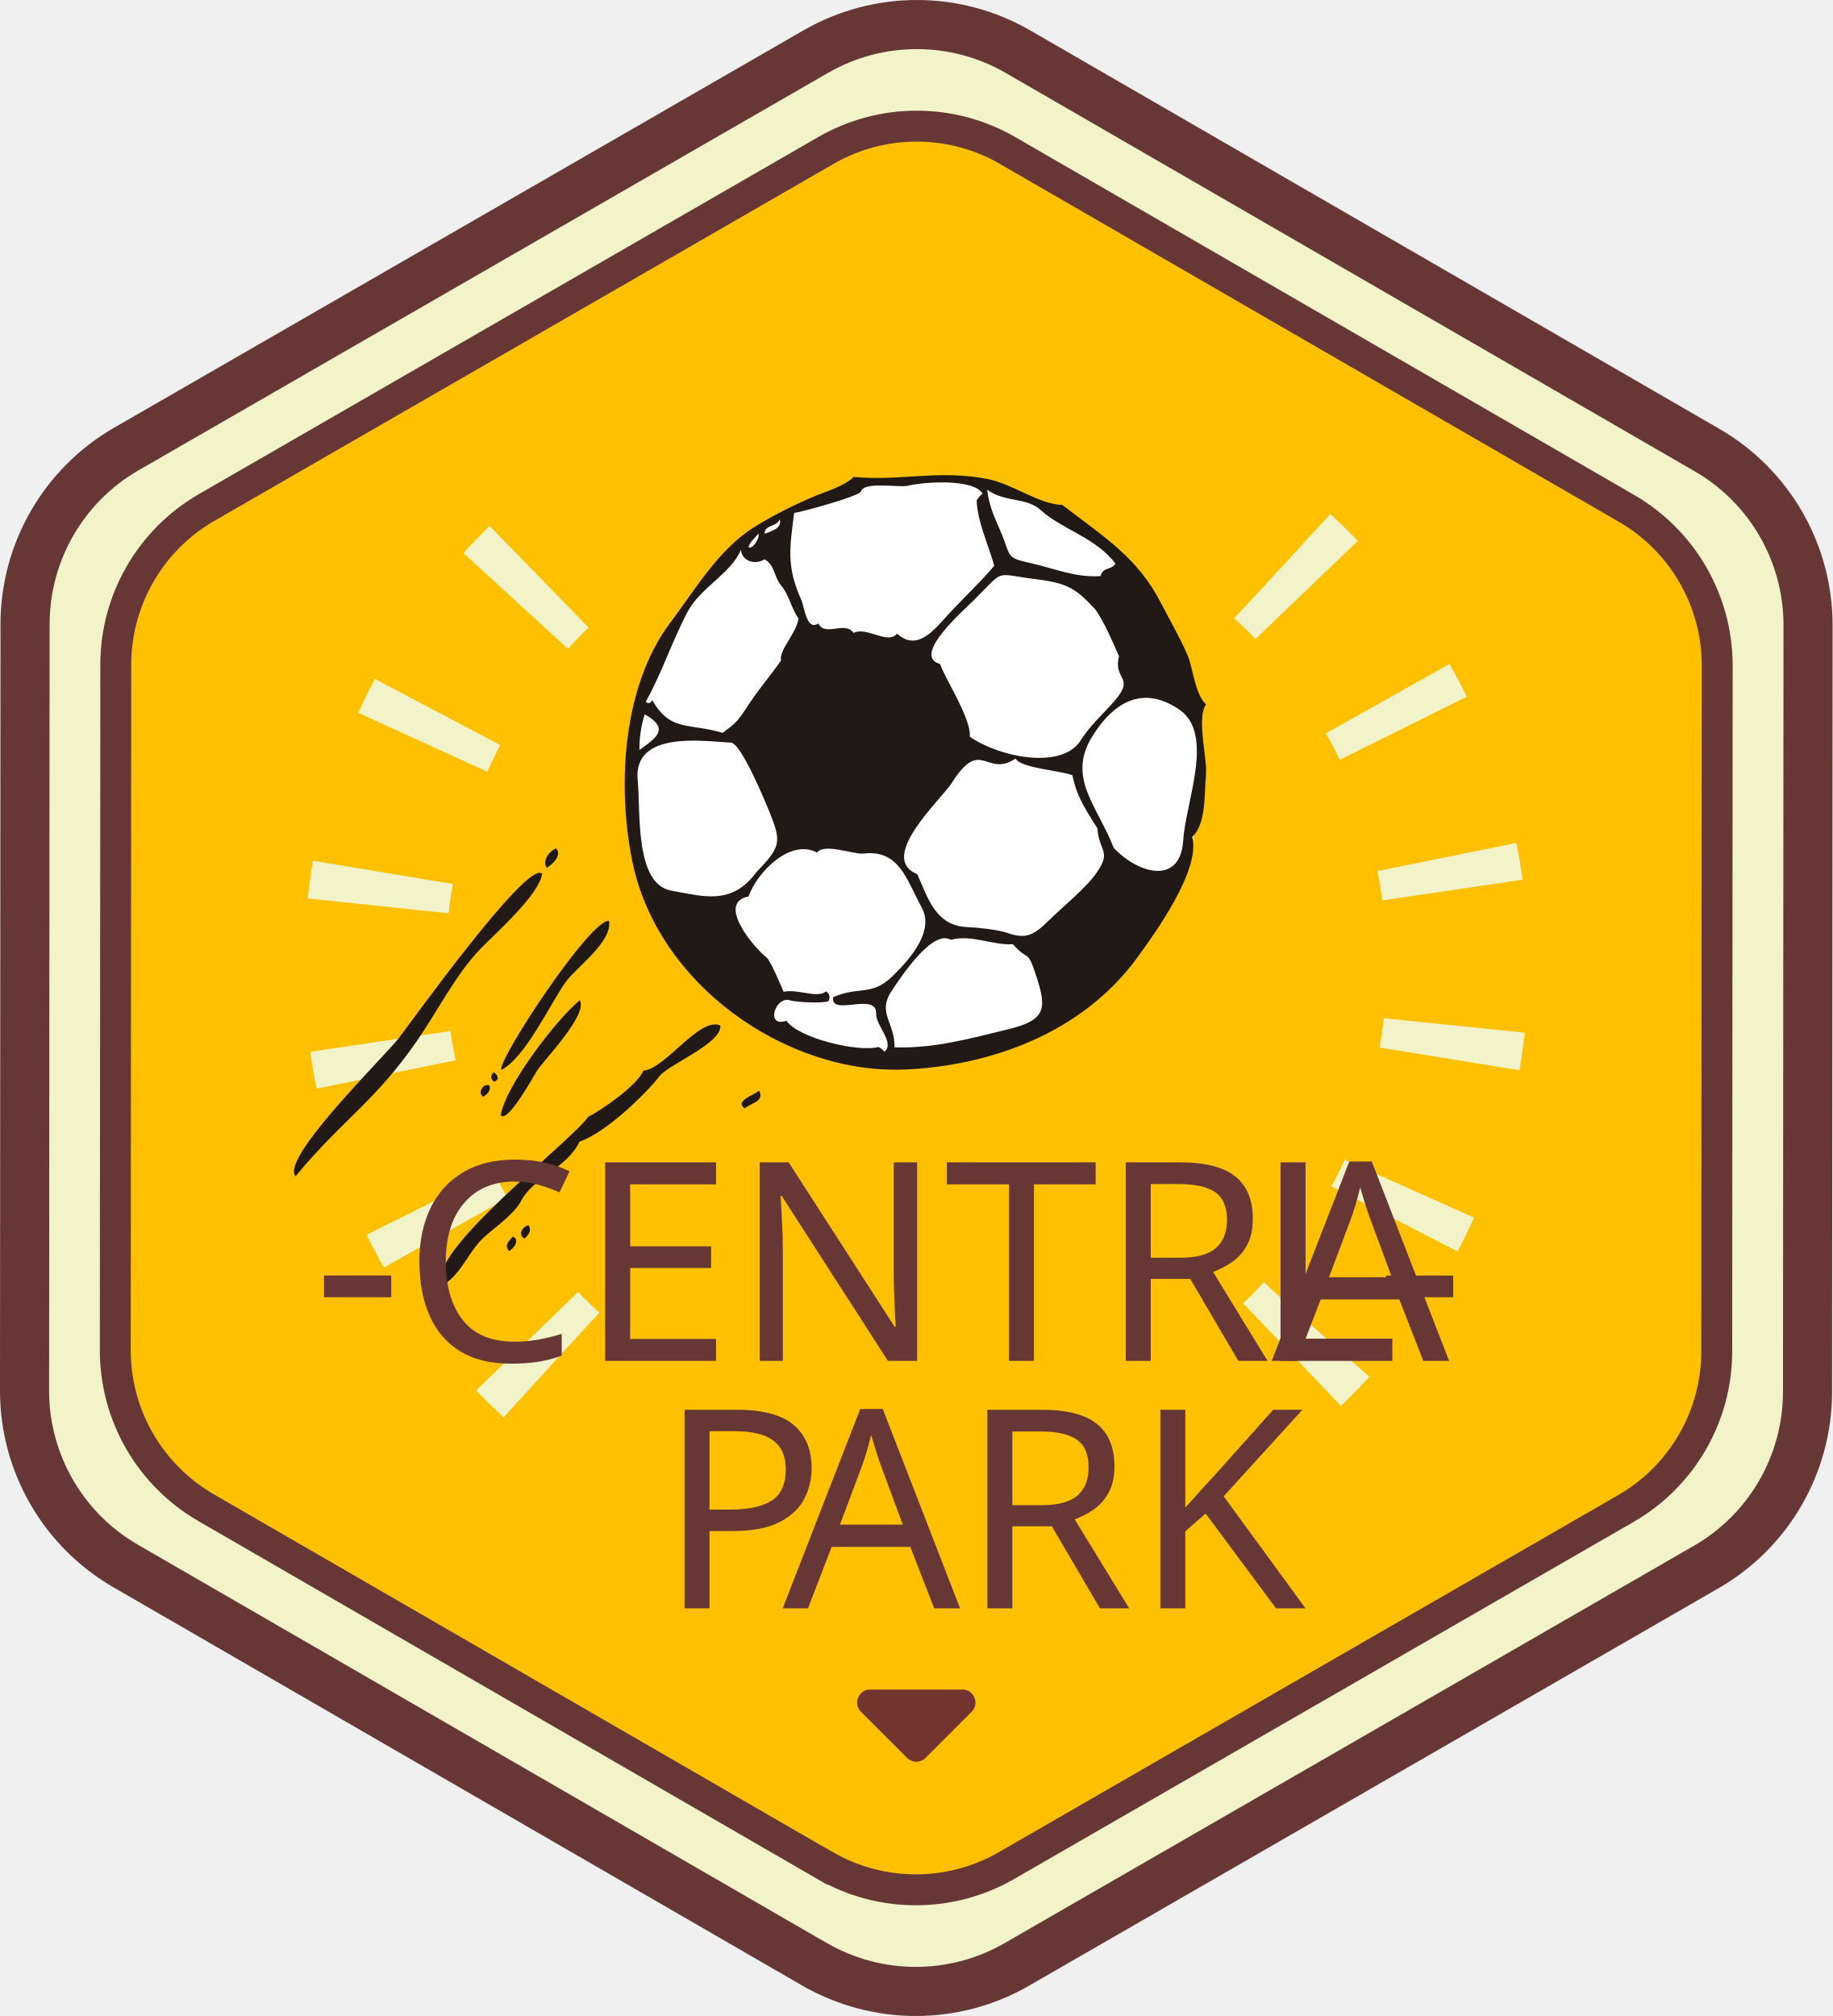
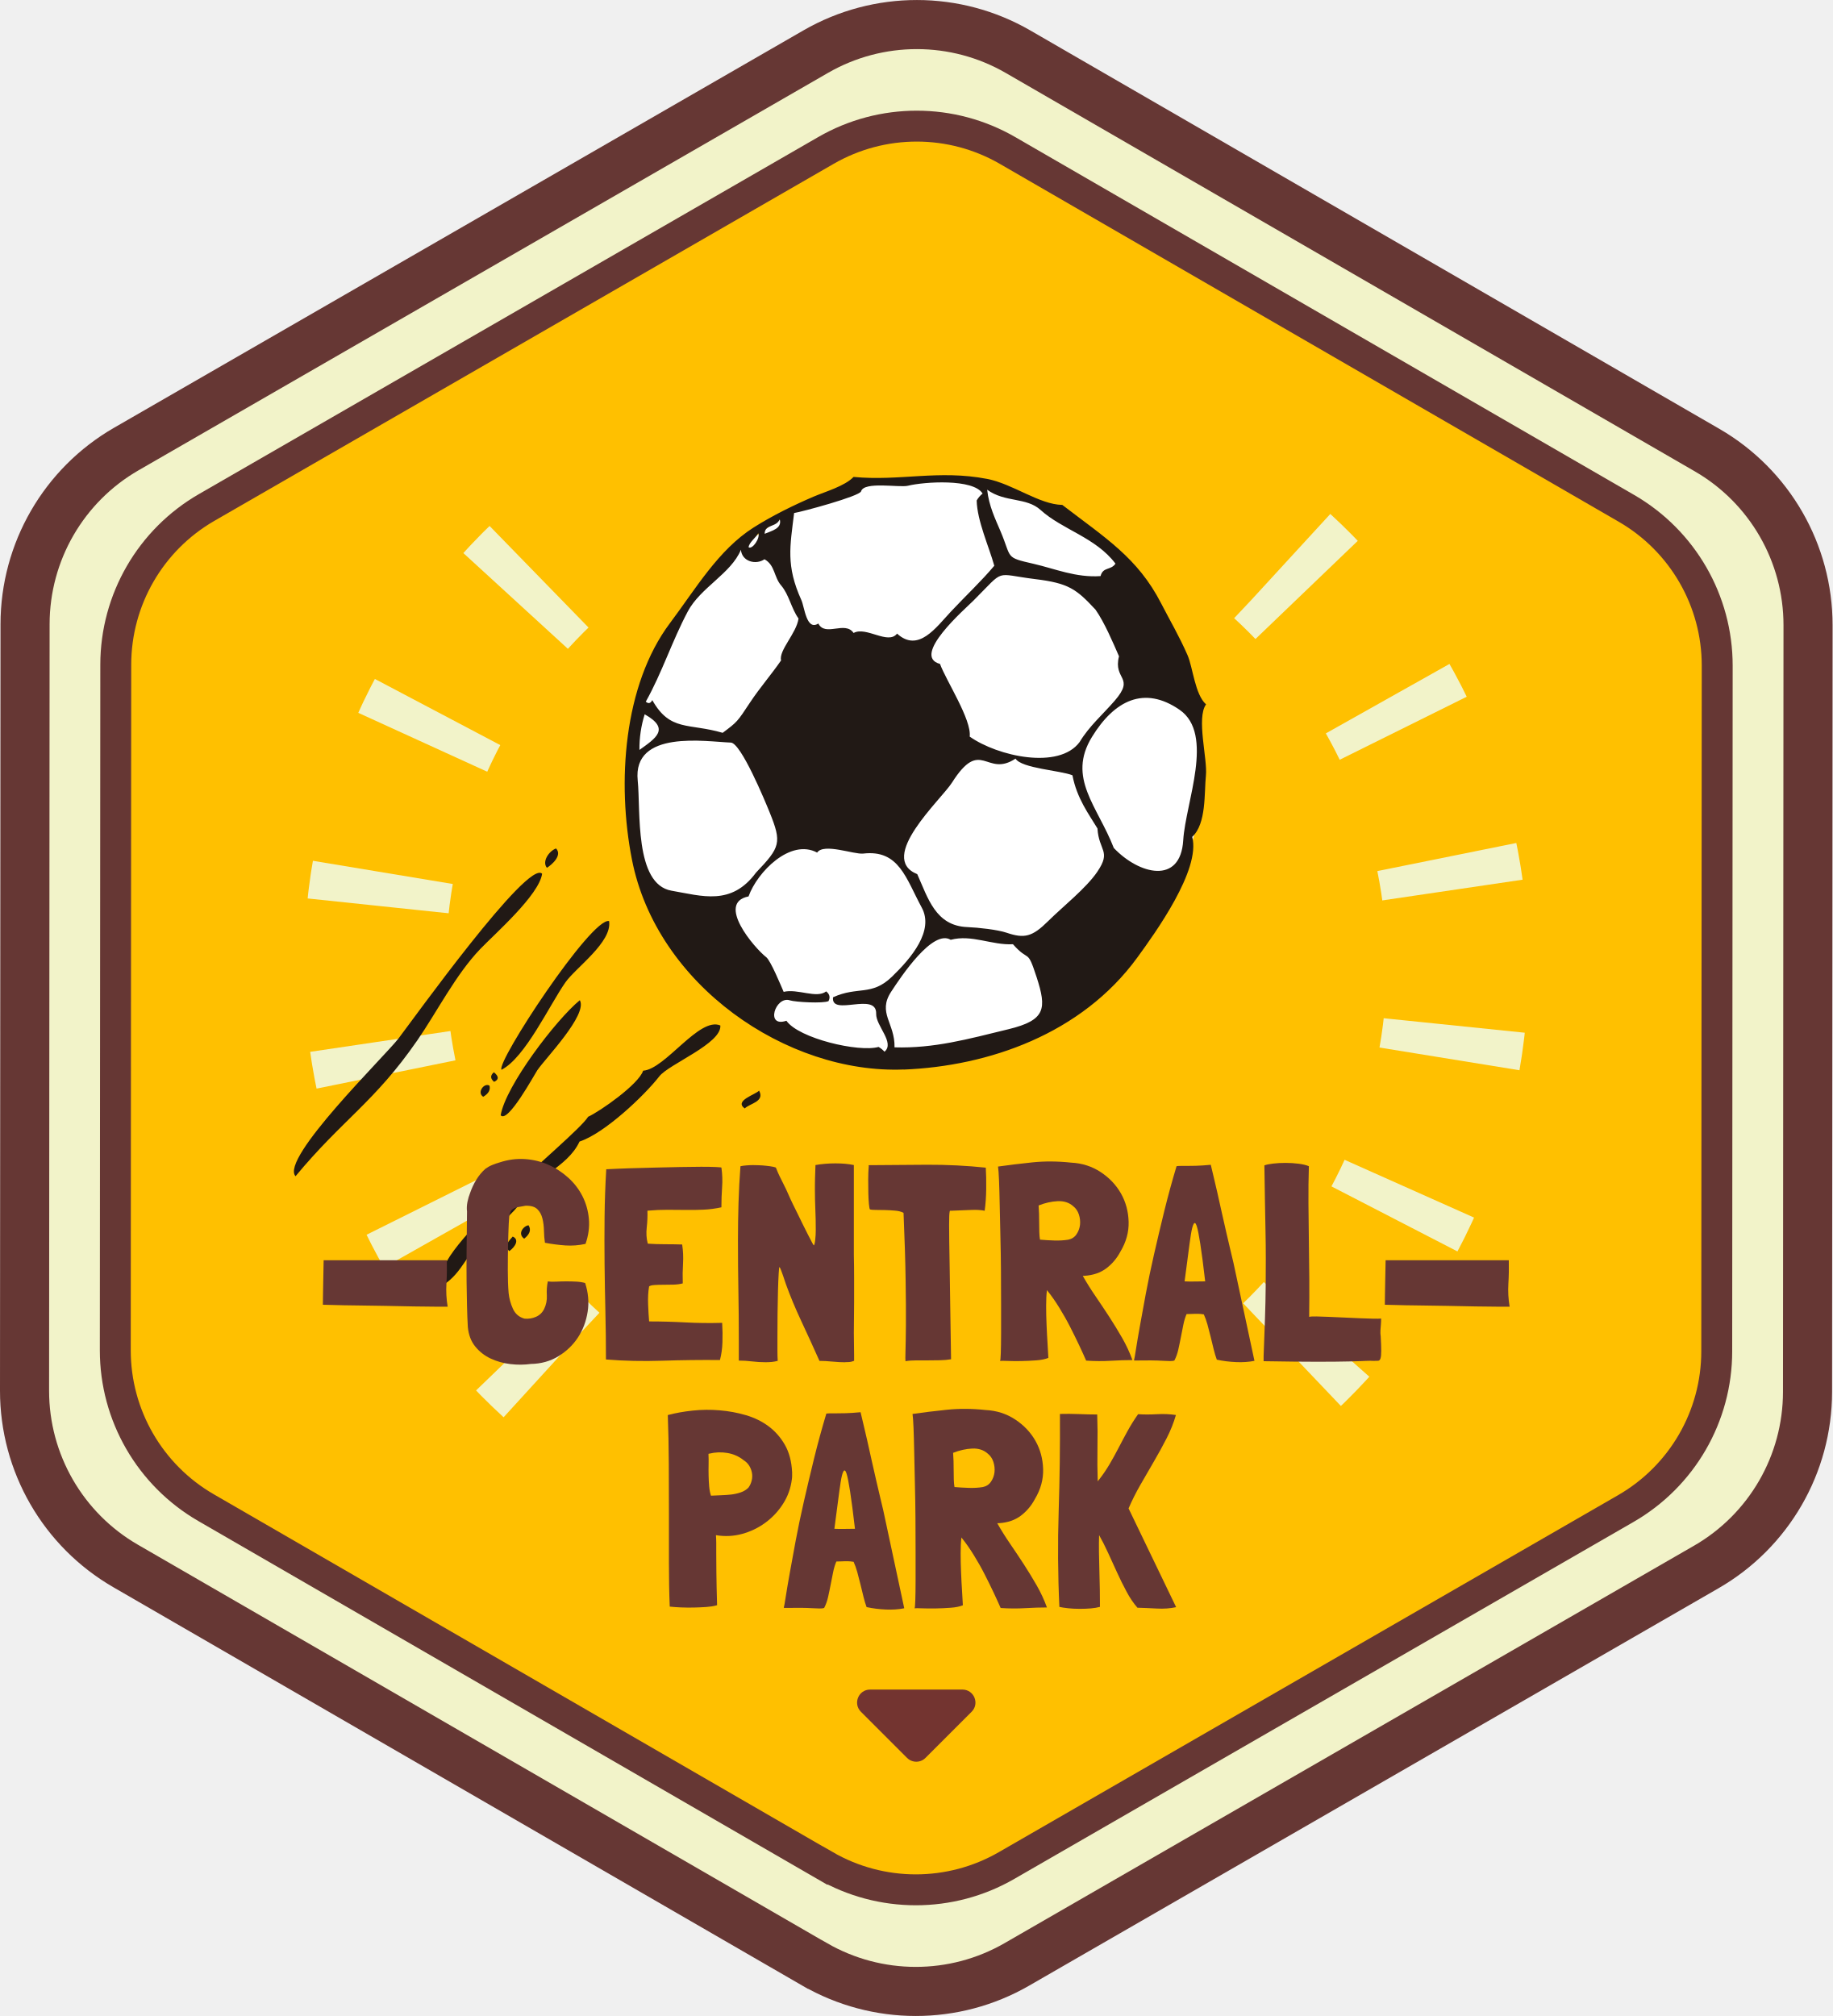
<svg xmlns="http://www.w3.org/2000/svg" id="Layer_2" data-name="Layer 2" viewBox="0 0 426.3 468.99">
  <defs>
    <style>
      .cls-1 {
-         letter-spacing: -.05em;
+         fill: #733430;
+       }
+ 
+       .cls-1, .cls-2, .cls-3, .cls-4, .cls-5, .cls-6 {
+         stroke-width: 0px;
      }

      .cls-2 {
-         fill: #733430;
-       }
- 
-       .cls-2, .cls-3, .cls-4, .cls-5, .cls-6 {
-         stroke-width: 0px;
-       }
- 
-       .cls-3 {
        fill: #ffc000;
      }

      .cls-7 {
-         fill: #663734;
-         font-family: LondrinaSolid-Regular, 'Londrina Solid';
-         font-size: 64.69px;
-       }
- 
-       .cls-8 {
        stroke-width: 11.42px;
      }

-       .cls-8, .cls-9, .cls-10 {
+       .cls-7, .cls-8, .cls-9 {
        fill: none;
        stroke-miterlimit: 10;
      }

-       .cls-8, .cls-10 {
+       .cls-7, .cls-9 {
        stroke: #663734;
      }

-       .cls-4 {
+       .cls-3 {
        fill: #fff;
      }

-       .cls-4, .cls-5 {
+       .cls-3, .cls-4 {
        fill-rule: evenodd;
      }

-       .cls-11 {
-         letter-spacing: 0em;
-       }
- 
-       .cls-5 {
+       .cls-4 {
        fill: #211915;
      }

-       .cls-9 {
+       .cls-8 {
        stroke: #f2f3c9;
        stroke-dasharray: 0 0 7.23 28.93;
        stroke-width: 54.33px;
      }

-       .cls-6 {
+       .cls-5 {
        fill: #f2f3c9;
      }

-       .cls-10 {
+       .cls-9 {
        stroke-width: 7.19px;
      }

-       .cls-12 {
-         letter-spacing: -.03em;
+       .cls-6 {
+         fill: #663734;
      }
    </style>
  </defs>
-   <g id="Layer_1-2" data-name="Layer 1">
+   <g id="Layer_1_Outlined_Text" data-name="Layer 1 Outlined Text">
    <g id="CentralPark_Badge_-_Champion" data-name="CentralPark Badge - Champion">
-       <path class="cls-3" d="m189.47,456.96L29.21,364.29c-14.55-8.41-23.51-23.95-23.5-40.76l.12-178.34c.01-16.81,8.99-32.34,23.55-40.73L189.78,12c14.56-8.39,32.5-8.38,47.05.03l160.27,92.67c14.55,8.41,23.51,23.95,23.5,40.76l-.12,178.34c-.01,16.81-8.99,32.34-23.55,40.73l-160.39,92.46c-14.56,8.39-32.5,8.38-47.05-.03Z" />
+       <path class="cls-2" d="m189.47,456.96L29.21,364.29c-14.55-8.41-23.51-23.95-23.5-40.76l.12-178.34c.01-16.81,8.99-32.34,23.55-40.73L189.78,12c14.56-8.39,32.5-8.38,47.05.03l160.27,92.67c14.55,8.41,23.51,23.95,23.5,40.76l-.12,178.34c-.01,16.81-8.99,32.34-23.55,40.73l-160.39,92.46c-14.56,8.39-32.5,8.38-47.05-.03Z" />
      <g>
-         <path class="cls-9" d="m135.47,309.64c-23.09-21.08-37.58-51.42-37.58-85.15,0-37.65,18.05-71.08,45.96-92.11" />
-         <path class="cls-9" d="m291.09,139.57c22.94,21.07,37.32,51.31,37.32,84.91,0,36.88-17.32,69.71-44.26,90.8" />
+         <path class="cls-8" d="m135.47,309.64c-23.09-21.08-37.58-51.42-37.58-85.15,0-37.65,18.05-71.08,45.96-92.11" />
+         <path class="cls-8" d="m291.09,139.57c22.94,21.07,37.32,51.31,37.32,84.91,0,36.88-17.32,69.71-44.26,90.8" />
      </g>
-       <circle class="cls-3" cx="213.15" cy="224.49" r="109.44" />
-       <path class="cls-6" d="m397.09,104.7L236.83,12.03c-14.55-8.41-32.49-8.43-47.05-.03L29.38,104.45c-14.56,8.39-23.54,23.92-23.55,40.73l-.12,178.34c-.01,16.81,8.95,32.35,23.5,40.76l160.27,92.67c14.55,8.41,32.49,8.43,47.05.03l160.39-92.46c14.56-8.39,23.54-23.92,23.55-40.73l.12-178.34c.01-16.81-8.95-32.35-23.5-40.76Zm2.5,209.77c-.01,15.12-8.08,29.08-21.18,36.63l-144.24,83.15c-13.1,7.55-29.23,7.54-42.31-.03l-144.13-83.34c-13.09-7.57-21.14-21.54-21.13-36.66l.11-159.7c.01-15.12,8.08-29.08,21.18-36.63L192.13,34.74c13.1-7.55,29.23-7.54,42.31.03l144.13,83.34c13.09,7.57,21.14,21.54,21.13,36.66l-.11,159.7Z" />
-       <path class="cls-8" d="m189.47,456.96L29.21,364.29c-14.55-8.41-23.51-23.95-23.5-40.76l.12-178.34c.01-16.81,8.99-32.34,23.55-40.73L189.78,12c14.56-8.39,32.5-8.38,47.05.03l160.27,92.67c14.55,8.41,23.51,23.95,23.5,40.76l-.12,178.34c-.01,16.81-8.99,32.34-23.55,40.73l-160.39,92.46c-14.56,8.39-32.5,8.38-47.05-.03Z" />
-       <path class="cls-10" d="m191.88,433.97l-143.95-83.24c-13.07-7.56-21.12-21.51-21.11-36.61l.11-159.49c.01-15.1,8.07-29.04,21.15-36.58L192.15,34.99c13.08-7.54,29.19-7.53,42.26.03l143.95,83.24c13.07,7.56,21.12,21.51,21.11,36.61l-.11,159.49c0,15.1-8.07,29.04-21.15,36.58l-144.06,83.05c-13.08,7.54-29.19,7.53-42.26-.03Z" />
+       <circle class="cls-2" cx="213.15" cy="224.49" r="109.44" />
+       <path class="cls-5" d="m397.09,104.7L236.83,12.03c-14.55-8.41-32.49-8.43-47.05-.03L29.38,104.45c-14.56,8.39-23.54,23.92-23.55,40.73l-.12,178.34c-.01,16.81,8.95,32.35,23.5,40.76l160.27,92.67c14.55,8.41,32.49,8.43,47.05.03l160.39-92.46c14.56-8.39,23.54-23.92,23.55-40.73l.12-178.34c.01-16.81-8.95-32.35-23.5-40.76Zm2.5,209.77c-.01,15.12-8.08,29.08-21.18,36.63l-144.24,83.15c-13.1,7.55-29.23,7.54-42.31-.03l-144.13-83.34c-13.09-7.57-21.14-21.54-21.13-36.66l.11-159.7c.01-15.12,8.08-29.08,21.18-36.63L192.13,34.74c13.1-7.55,29.23-7.54,42.31.03l144.13,83.34c13.09,7.57,21.14,21.54,21.13,36.66l-.11,159.7Z" />
+       <path class="cls-7" d="m189.47,456.96L29.21,364.29c-14.55-8.41-23.51-23.95-23.5-40.76l.12-178.34c.01-16.81,8.99-32.34,23.55-40.73L189.78,12c14.56-8.39,32.5-8.38,47.05.03l160.27,92.67c14.55,8.41,23.51,23.95,23.5,40.76l-.12,178.34c-.01,16.81-8.99,32.34-23.55,40.73l-160.39,92.46c-14.56,8.39-32.5,8.38-47.05-.03Z" />
+       <path class="cls-9" d="m191.88,433.97l-143.95-83.24c-13.07-7.56-21.12-21.51-21.11-36.61l.11-159.49c.01-15.1,8.07-29.04,21.15-36.58L192.15,34.99c13.08-7.54,29.19-7.53,42.26.03l143.95,83.24c13.07,7.56,21.12,21.51,21.11,36.61l-.11,159.49c0,15.1-8.07,29.04-21.15,36.58l-144.06,83.05c-13.08,7.54-29.19,7.53-42.26-.03Z" />
      <g>
-         <path class="cls-4" d="m279.74,179.69c0,35.39-34.95,67.85-71.82,67.85s-60.99-32.47-60.99-67.85,31.81-68.72,68.69-68.72,64.13,33.33,64.13,68.72Z" />
-         <path class="cls-5" d="m136.81,259.81c-3.4,5.29-39.22,32.8-33.56,39.02,4.23-2.69,5.74-7.74,9.37-11.03,2.48-2.25,7.07-5.45,8.56-8.35,2.89-5.63,10.77-7.72,13.64-13.89,5.81-1.89,15.1-10.71,18.55-15.16,2.22-2.86,14.56-7.64,14.2-11.84-4.92-2.1-12.79,10.17-17.96,10.52-1.03,3.17-10.02,9.45-12.8,10.72Zm39.77-6.1c-.72.9-5.92,2.34-3.33,4.15,1.16-1.18,4.73-1.55,3.33-4.15Zm-58.11,37.35c1.51-1.1,2.34-2.73.8-3.39-.96,1.07-2.04,2.13-.8,3.39Zm3.47-2.9c1.2-.96,1.73-1.99,1.01-3.12-1.15.14-2.66,1.95-1.01,3.12Zm3.1-39.24c1.69-2.55,11.76-12.89,9.84-16.24-5.57,4.58-17.27,19.95-18.41,26.77,1.63,1.99,7.81-9.41,8.56-10.54Zm-12.63,6.23c1.32-.79,1.7-1.66,1.46-2.59-1.22-.77-3.02,1.59-1.46,2.59Zm2.48-5.71c-.87.74-.85,1.48.05,2.23,1.15-.52,1.14-1.26-.05-2.23Zm26.8-35.17c-4.13-.92-26.37,32.98-25.02,34.59,5.51-2.8,11.18-15.1,14.87-20.34,2.43-3.45,10.92-9.36,10.15-14.25Zm-44.69,27.87c4.72-6.84,8.98-15.38,14.73-21.38,3.45-3.58,13.69-12.55,14.38-17.5-3.27-3.44-30.05,33.94-33.42,38.34-3.08,4.02-27.63,27.98-23.94,32.03,10.87-13.12,18.44-17.3,28.25-31.5Zm32.35-44.76c-1.64.59-3.33,3.07-2.12,4.5,1.15-.72,3.65-2.9,2.12-4.5Zm80.88,51.44c19.7-.79,41.38-8.25,54.35-26.08,4.12-5.66,14.8-20.42,12.76-28.05,3.34-3.09,2.77-10.23,3.19-14.29.4-3.87-2.27-13.36.03-16.54-2.58-2.29-3.06-8.58-4.3-11.43-1.98-4.53-4.06-8-6.16-12.09-5.45-10.6-12.98-15.2-22.98-22.88-5.38-.1-11.48-4.89-17.49-6.05-11.31-2.18-20.31.57-31.07-.46-2.05,2.14-6.51,3.4-9.26,4.57-4.52,1.93-9.55,4.38-14,7.2-8.22,5.22-13.49,14.31-19.45,22.24-10.83,14.44-12.36,37.17-8.84,55.02,5.72,29.15,36.03,49.92,63.24,48.82Zm30.91-21.52c2.38,7.36,2.13,10.01-6.5,12.12-9.66,2.36-17.36,4.49-26.55,4.23.14-5.63-4.02-8-.79-12.93,2.3-3.52,9.68-14.64,13.86-12.09,4.9-1.3,9.58,1.3,14.48,1.03,3.86,4.39,3.25.71,5.5,7.65Zm14.14-24.52c-2.65,3.89-7.95,8.03-11.45,11.5-3.68,3.65-5.51,4.12-9.68,2.7-2.05-.7-6.6-1.21-9.14-1.31-7.39-.29-9.15-6.79-11.63-12.31-9.41-3.81,5.57-17.35,8.06-21.27,6.83-10.76,7.93-1.06,14.8-5.61,1.37,2.27,10.54,2.76,13.24,3.88,1.02,5.34,3.77,8.98,5.82,12.37.32,5.25,3.27,5.21-.02,10.04Zm-28.87-63.02c7.61-7.6,4.66-6.24,14.41-5.04,7.76.95,9.55,2.29,14.03,7.11,2.12,3.03,4.09,7.72,5.46,10.85-1.42,5.55,3.84,4.73-1,10.33-2.77,3.2-5.95,5.93-8.16,9.61-4.8,6.5-19.07,3.33-25.57-1.26.48-3.93-5.52-13.07-6.91-16.91-6.82-1.82,5.88-12.83,7.74-14.69Zm48.84,55.72c-.63,10.4-10.26,7.98-16.15,1.79-3.78-9.75-10.93-16.29-5.08-25.83,5.25-8.55,12.18-11.98,20.38-6.32,8.21,5.66,1.38,21.57.85,30.36Zm-45.6-81.55c4.16,3.02,9.1,1.69,12.42,4.71,5.06,4.59,12.81,6.37,17.42,12.48-1.08,1.62-2.9.68-3.47,2.9-5.73.4-10.66-1.73-15.55-2.85-6.8-1.56-5.02-1.22-7.73-7.6-1.21-2.86-2.69-5.85-3.1-9.65Zm-48.26,6.86c.59,2.18-1.87,2.69-3.51,3.39.01-2.28,2.73-1.44,3.51-3.39Zm3.33-1.44c1.82-.28,15.26-3.91,15.59-5.05.68-2.38,8.91-.81,10.9-1.3,3.77-.93,15.23-1.69,17.37,1.82-.56.44-1.02.98-1.38,1.61.12,4.76,2.84,10.67,4.1,15.18-3.08,3.66-6.57,6.91-10.05,10.62-3.53,3.76-7.61,9.68-12.57,5.17-2.08,2.69-7.19-1.76-10.11-.15-1.99-2.92-6.61.98-8.2-2.2-2.78,1.78-3.21-3.83-3.95-5.45-3.63-8.02-2.63-12.5-1.69-20.23Zm-8.32,4.7c.5,1.08-1.37,3.86-2.26,3.26.13-1.14,1.63-2.16,2.26-3.26Zm-16.41,18.21c2.97-5.6,10.08-8.82,12.37-14.37.21,2.74,3.48,3.6,5.48,2.21,2.49,1.4,2.16,4.11,3.87,6.09,1.84,2.13,2.35,5.34,4.05,7.7-.47,3.43-4.62,7.38-4.07,9.76-2.29,3.32-4.96,6.37-7.19,9.74-3.02,4.57-2.97,4.53-6.39,7.09-7.9-2.32-12.22-.23-16.37-7.61-.41.78-.91.9-1.51.36,3.76-6.69,6.08-14.04,9.76-20.97Zm-10.02,23.91c6.03,3.39,2.58,5.56-1.22,8.29-.03-2.83.38-5.59,1.22-8.29Zm-1.62,15.41c-1.22-11.91,15.89-9.04,21.66-8.83,2.37.09,7.96,13.59,9.02,16.21,2.88,7.11,2.5,8.11-3.17,14.05-5.74,7.78-12.54,5.42-19.63,4.2-8.7-1.49-7.17-18.74-7.88-25.63Zm35.37,51.13c1.41.43,7.73.76,9.01.19.45-.88.27-1.63-.54-2.27-2.23,1.74-6.63-.69-9.89.11-.75-1.72-2.94-7.03-3.99-8.01-2.87-2.23-11.78-12.7-4.18-14.19,2.04-5.72,9.76-13.53,15.96-10.2,1.54-2.28,8.57.48,10.72.23,8.34-.97,9.93,5.78,13.61,12.56,2.92,5.38-2.39,11.7-6.91,16.07-4.78,4.62-7.93,2.16-13.72,4.8-.57,4.6,10.19-1.42,10.03,3.85-.08,2.79,4.42,6.73,1.94,8.81-.41-.44-.86-.81-1.38-1.11-4.58,1.31-18.59-1.98-21.44-6.09-4.98,1.69-2.59-5.79.78-4.76Z" />
+         <path class="cls-3" d="m279.74,179.69c0,35.39-34.95,67.85-71.82,67.85s-60.99-32.47-60.99-67.85,31.81-68.72,68.69-68.72,64.13,33.33,64.13,68.72Z" />
+         <path class="cls-4" d="m136.81,259.81c-3.4,5.29-39.22,32.8-33.56,39.02,4.23-2.69,5.74-7.74,9.37-11.03,2.48-2.25,7.07-5.45,8.56-8.35,2.89-5.63,10.77-7.72,13.64-13.89,5.81-1.89,15.1-10.71,18.55-15.16,2.22-2.86,14.56-7.64,14.2-11.84-4.92-2.1-12.79,10.17-17.96,10.52-1.03,3.17-10.02,9.45-12.8,10.72Zm39.77-6.1c-.72.9-5.92,2.34-3.33,4.15,1.16-1.18,4.73-1.55,3.33-4.15Zm-58.11,37.35c1.51-1.1,2.34-2.73.8-3.39-.96,1.07-2.04,2.13-.8,3.39Zm3.47-2.9c1.2-.96,1.73-1.99,1.01-3.12-1.15.14-2.66,1.95-1.01,3.12Zm3.1-39.24c1.69-2.55,11.76-12.89,9.84-16.24-5.57,4.58-17.27,19.95-18.41,26.77,1.63,1.99,7.81-9.41,8.56-10.54Zm-12.63,6.23c1.32-.79,1.7-1.66,1.46-2.59-1.22-.77-3.02,1.59-1.46,2.59Zm2.48-5.71c-.87.74-.85,1.48.05,2.23,1.15-.52,1.14-1.26-.05-2.23Zm26.8-35.17c-4.13-.92-26.37,32.98-25.02,34.59,5.51-2.8,11.18-15.1,14.87-20.34,2.43-3.45,10.92-9.36,10.15-14.25Zm-44.69,27.87c4.72-6.84,8.98-15.38,14.73-21.38,3.45-3.58,13.69-12.55,14.38-17.5-3.27-3.44-30.05,33.94-33.42,38.34-3.08,4.02-27.63,27.98-23.94,32.03,10.87-13.12,18.44-17.3,28.25-31.5Zm32.35-44.76c-1.64.59-3.33,3.07-2.12,4.5,1.15-.72,3.65-2.9,2.12-4.5Zm80.88,51.44c19.7-.79,41.38-8.25,54.35-26.08,4.12-5.66,14.8-20.42,12.76-28.05,3.34-3.09,2.77-10.23,3.19-14.29.4-3.87-2.27-13.36.03-16.54-2.58-2.29-3.06-8.58-4.3-11.43-1.98-4.53-4.06-8-6.16-12.09-5.45-10.6-12.98-15.2-22.98-22.88-5.38-.1-11.48-4.89-17.49-6.05-11.31-2.18-20.31.57-31.07-.46-2.05,2.14-6.51,3.4-9.26,4.57-4.52,1.93-9.55,4.38-14,7.2-8.22,5.22-13.49,14.31-19.45,22.24-10.83,14.44-12.36,37.17-8.84,55.02,5.72,29.15,36.03,49.92,63.24,48.82Zm30.91-21.52c2.38,7.36,2.13,10.01-6.5,12.12-9.66,2.36-17.36,4.49-26.55,4.23.14-5.63-4.02-8-.79-12.93,2.3-3.52,9.68-14.64,13.86-12.09,4.9-1.3,9.58,1.3,14.48,1.03,3.86,4.39,3.25.71,5.5,7.65Zm14.14-24.52c-2.65,3.89-7.95,8.03-11.45,11.5-3.68,3.65-5.51,4.12-9.68,2.7-2.05-.7-6.6-1.21-9.14-1.31-7.39-.29-9.15-6.79-11.63-12.31-9.41-3.81,5.57-17.35,8.06-21.27,6.83-10.76,7.93-1.06,14.8-5.61,1.37,2.27,10.54,2.76,13.24,3.88,1.02,5.34,3.77,8.98,5.82,12.37.32,5.25,3.27,5.21-.02,10.04Zm-28.87-63.02c7.61-7.6,4.66-6.24,14.41-5.04,7.76.95,9.55,2.29,14.03,7.11,2.12,3.03,4.09,7.72,5.46,10.85-1.42,5.55,3.84,4.73-1,10.33-2.77,3.2-5.95,5.93-8.16,9.61-4.8,6.5-19.07,3.33-25.57-1.26.48-3.93-5.52-13.07-6.91-16.91-6.82-1.82,5.88-12.83,7.74-14.69Zm48.84,55.72c-.63,10.4-10.26,7.98-16.15,1.79-3.78-9.75-10.93-16.29-5.08-25.83,5.25-8.55,12.18-11.98,20.38-6.32,8.21,5.66,1.38,21.57.85,30.36Zm-45.6-81.55c4.16,3.02,9.1,1.69,12.42,4.71,5.06,4.59,12.81,6.37,17.42,12.48-1.08,1.62-2.9.68-3.47,2.9-5.73.4-10.66-1.73-15.55-2.85-6.8-1.56-5.02-1.22-7.73-7.6-1.21-2.86-2.69-5.85-3.1-9.65Zm-48.26,6.86c.59,2.18-1.87,2.69-3.51,3.39.01-2.28,2.73-1.44,3.51-3.39Zm3.33-1.44c1.82-.28,15.26-3.91,15.59-5.05.68-2.38,8.91-.81,10.9-1.3,3.77-.93,15.23-1.69,17.37,1.82-.56.44-1.02.98-1.38,1.61.12,4.76,2.84,10.67,4.1,15.18-3.08,3.66-6.57,6.91-10.05,10.62-3.53,3.76-7.61,9.68-12.57,5.17-2.08,2.69-7.19-1.76-10.11-.15-1.99-2.92-6.61.98-8.2-2.2-2.78,1.78-3.21-3.83-3.95-5.45-3.63-8.02-2.63-12.5-1.69-20.23Zm-8.32,4.7c.5,1.08-1.37,3.86-2.26,3.26.13-1.14,1.63-2.16,2.26-3.26Zm-16.41,18.21c2.97-5.6,10.08-8.82,12.37-14.37.21,2.74,3.48,3.6,5.48,2.21,2.49,1.4,2.16,4.11,3.87,6.09,1.84,2.13,2.35,5.34,4.05,7.7-.47,3.43-4.62,7.38-4.07,9.76-2.29,3.32-4.96,6.37-7.19,9.74-3.02,4.57-2.97,4.53-6.39,7.09-7.9-2.32-12.22-.23-16.37-7.61-.41.78-.91.9-1.51.36,3.76-6.69,6.08-14.04,9.76-20.97Zm-10.02,23.91c6.03,3.39,2.58,5.56-1.22,8.29-.03-2.83.38-5.59,1.22-8.29Zm-1.62,15.41c-1.22-11.91,15.89-9.04,21.66-8.83,2.37.09,7.96,13.59,9.02,16.21,2.88,7.11,2.5,8.11-3.17,14.05-5.74,7.78-12.54,5.42-19.63,4.2-8.7-1.49-7.17-18.74-7.88-25.63Zm35.37,51.13c1.41.43,7.73.76,9.01.19.45-.88.27-1.63-.54-2.27-2.23,1.74-6.63-.69-9.89.11-.75-1.72-2.94-7.03-3.99-8.01-2.87-2.23-11.78-12.7-4.18-14.19,2.04-5.72,9.76-13.53,15.96-10.2,1.54-2.28,8.57.48,10.72.23,8.34-.97,9.93,5.78,13.61,12.56,2.92,5.38-2.39,11.7-6.91,16.07-4.78,4.62-7.93,2.16-13.72,4.8-.57,4.6,10.19-1.42,10.03,3.85-.08,2.79,4.42,6.73,1.94,8.81-.41-.44-.86-.81-1.38-1.11-4.58,1.31-18.59-1.98-21.44-6.09-4.98,1.69-2.59-5.79.78-4.76Z" />
      </g>
-       <text class="cls-7" transform="translate(72.78 316.59)">
-         <tspan x="0" y="0">-CENTRA</tspan>
-         <tspan class="cls-12" x="218.83" y="0">L</tspan>
-         <tspan class="cls-11" x="247.04" y="0">-</tspan>
-         <tspan class="cls-1" x="80.18" y="57.56">P</tspan>
-         <tspan x="109.29" y="57.56">ARK</tspan>
-       </text>
-       <path class="cls-2" d="m226.03,398.21l-10.74,10.74c-1.18,1.18-3.09,1.18-4.28,0l-10.74-10.74c-1.9-1.9-.56-5.16,2.14-5.16h21.48c2.69,0,4.04,3.26,2.14,5.16Z" />
+       <g>
+         <path class="cls-6" d="m75.11,303.52c0-.52,0-1.32.03-2.39.02-1.08.04-2.19.06-3.33.02-1.14.04-2.17.06-3.07.02-.91.03-1.42.03-1.55h28.66c.04,1.81.01,3.62-.1,5.43-.11,1.81-.01,3.6.29,5.37h-2.59c-1.47,0-3.23-.02-5.3-.06-2.07-.04-4.29-.09-6.66-.13-2.37-.04-4.59-.08-6.66-.1-2.07-.02-3.84-.05-5.3-.1-1.47-.04-2.31-.06-2.52-.06Z" />
+         <path class="cls-6" d="m118.97,281.53c-.09.09-.16.23-.23.42-.06.19-.12.33-.16.42-.09.13-.16.88-.23,2.26-.06,1.38-.12,3.02-.16,4.92-.04,1.9-.06,3.87-.06,5.92s.06,3.83.19,5.34c.13,1.25.46,2.47,1,3.65.54,1.19,1.43,1.95,2.68,2.3.95.09,1.84-.05,2.68-.42.84-.37,1.48-.98,1.91-1.84.47-.99.68-2.04.62-3.14-.07-1.1,0-2.19.23-3.27.6.09,1.28.11,2.04.06.75-.04,1.52-.06,2.3-.06s1.54.02,2.3.06c.75.04,1.43.15,2.04.32.73,2.24.93,4.47.58,6.7-.35,2.22-1.1,4.22-2.26,5.98-1.16,1.77-2.68,3.22-4.56,4.37-1.88,1.14-4,1.74-6.37,1.78-1.55.21-3.15.23-4.79.03-1.64-.19-3.17-.63-4.59-1.29-1.42-.67-2.62-1.61-3.59-2.81s-1.54-2.72-1.71-4.53c-.09-1.55-.15-3.17-.19-4.85-.04-1.68-.08-3.57-.1-5.66-.02-2.09-.02-4.46,0-7.12.02-2.65.05-5.73.1-9.22-.09-.73-.05-1.48.1-2.23.15-.75.36-1.46.62-2.1.39-1.12.87-2.16,1.46-3.1.58-.95,1.28-1.79,2.1-2.52.47-.34.99-.64,1.55-.87.56-.24,1.14-.44,1.75-.61,1.98-.65,3.95-.91,5.89-.78,1.94.13,3.76.57,5.47,1.33,1.7.75,3.24,1.76,4.62,3.01,1.38,1.25,2.48,2.68,3.3,4.3s1.32,3.38,1.49,5.27c.17,1.9-.09,3.84-.78,5.82-1.6.35-3.16.46-4.69.36-1.53-.11-3.12-.31-4.75-.62-.13-.82-.21-1.75-.23-2.78-.02-1.04-.14-1.99-.36-2.88-.22-.88-.61-1.61-1.2-2.17-.58-.56-1.5-.82-2.75-.78-.56.09-1.15.19-1.78.32-.63.13-1.11.37-1.46.71Z" />
+         <path class="cls-6" d="m168,307.79v.13c.09,1.38.11,2.81.06,4.3-.04,1.49-.24,2.88-.58,4.17-4.4-.04-8.87.01-13.42.16s-8.92.05-13.1-.29c0-3.75-.04-7.47-.13-11.16-.09-3.69-.15-7.36-.19-11.03-.04-3.67-.04-7.33,0-11,.04-3.67.17-7.35.39-11.06,1.68-.09,3.5-.16,5.47-.23,1.96-.06,3.93-.12,5.92-.16,1.98-.04,3.9-.09,5.76-.13,1.85-.04,3.49-.06,4.92-.06s2.56.02,3.43.06c.86.04,1.29.09,1.29.13.22,1.51.27,3.04.16,4.59-.11,1.55-.16,3.08-.16,4.59v.06c-1.38.3-2.77.49-4.17.55-1.4.06-2.81.09-4.24.06-1.42-.02-2.85-.03-4.27-.03s-2.85.06-4.27.19h-.19l-.07.06c.04,1.25-.01,2.53-.16,3.85-.15,1.32-.08,2.56.23,3.72l.06.06c1.29.09,2.61.13,3.95.13s2.67.02,4.01.06v.06c.22,1.47.28,2.93.19,4.4-.09,1.47-.11,3-.06,4.59-.65.17-1.38.27-2.2.29-.82.02-1.61.03-2.36.03s-1.43.02-2.04.06-1.01.15-1.23.32c-.22,1.25-.29,2.65-.23,4.21.06,1.55.14,2.85.23,3.88l.06.06c2.85,0,5.65.08,8.41.23,2.76.15,5.61.18,8.54.1Z" />
+         <path class="cls-6" d="m196.59,316.91c-.86,0-1.86-.05-2.98-.16-1.12-.11-2.11-.16-2.98-.16-1.42-3.19-2.84-6.29-4.24-9.28-1.4-3-2.6-5.88-3.59-8.64l-.65-1.94c-.17-.47-.33-.92-.49-1.33s-.27-.62-.36-.62c-.04,0-.1.52-.16,1.55-.06,1.04-.12,2.35-.16,3.95-.04,1.6-.08,3.36-.1,5.3s-.03,3.82-.03,5.63v2.88c0,.93.02,1.76.07,2.49-.48.13-.95.21-1.42.26-.47.04-.95.06-1.42.06-1.04,0-2.08-.06-3.14-.19-1.06-.13-2.08-.19-3.07-.19v-4.53c0-4.1-.03-8-.1-11.71-.07-3.71-.1-7.59-.1-11.64,0-2.98.04-5.92.13-8.83.09-2.91.24-5.75.45-8.51.43-.09.89-.15,1.39-.19.5-.04,1-.07,1.52-.07.26,0,.69.01,1.29.03.6.02,1.21.06,1.81.13.6.06,1.13.14,1.58.23.45.09.68.17.68.26.3.78.58,1.42.84,1.94l.74,1.49c.24.47.5,1,.78,1.58.28.58.61,1.33,1,2.23.09.22.28.62.58,1.23.3.6.65,1.3,1.04,2.1.39.8.8,1.64,1.23,2.52.43.88.83,1.68,1.2,2.39.37.71.68,1.32.94,1.81.26.5.41.74.45.74.13-.09.24-.52.32-1.29.09-.78.13-1.53.13-2.26,0-1.72-.03-3.33-.1-4.82-.06-1.49-.1-3.01-.1-4.56,0-.91,0-1.82.03-2.75.02-.93.05-1.93.1-3.01,1.47-.26,3.02-.39,4.66-.39s3.02.13,4.27.39v20.83c.04,1.81.06,3.64.06,5.5v5.56c0,1.25-.01,2.46-.03,3.62s-.03,2.35-.03,3.56c0,.86.01,1.73.03,2.59.02.86.03,1.72.03,2.59v1.29c-.09.04-.28.11-.58.19-.3.09-.82.13-1.55.13Z" />
+         <path class="cls-6" d="m229.32,271.63c.09,1.42.12,3.06.1,4.92-.02,1.85-.14,3.56-.36,5.11-.82-.17-1.83-.24-3.04-.19-1.21.04-2.83.11-4.85.19h-.19s-.01.08-.03.1c-.02.02-.03.05-.03.1-.04.22-.08.55-.1,1-.02.45-.03,1.16-.03,2.13s0,2.24.03,3.82c.02,1.58.05,3.6.1,6.08.04,2.48.09,5.46.13,8.93.04,3.47.11,7.56.19,12.26v.13c-.78.13-1.63.21-2.55.23-.93.02-1.85.03-2.78.03h-2.75c-.91,0-1.75.06-2.52.19-.04-.17-.04-.95,0-2.33s.08-3.44.1-6.18c.02-2.74,0-6.24-.07-10.51-.06-4.27-.23-9.42-.48-15.46l-.07-.07c-.52-.26-1.16-.42-1.94-.48-.78-.07-1.55-.11-2.33-.13-.78-.02-1.49-.03-2.13-.03s-1.1-.04-1.36-.13c-.09-.17-.16-.6-.23-1.29-.06-.69-.11-1.52-.13-2.49-.02-.97-.03-2.02-.03-3.14s.04-2.2.13-3.23c0-.04-.01-.06-.03-.06-.02,0-.03-.02-.03-.07,4.4-.04,8.94-.07,13.62-.1,4.68-.02,9.24.21,13.68.68Z" />
+         <path class="cls-6" d="m263.41,316.4h.06c-1.51,0-3.19.05-5.05.16-1.85.11-3.75.1-5.69-.03h-.06c-.43-.99-.97-2.18-1.62-3.56-.65-1.38-1.36-2.82-2.13-4.33s-1.62-3-2.52-4.46c-.91-1.47-1.81-2.76-2.72-3.88l-.13-.19c-.13.99-.19,2.21-.19,3.65s.03,2.93.1,4.46c.06,1.53.14,2.99.23,4.37.08,1.38.15,2.48.19,3.3-.73.3-1.69.5-2.88.58-1.19.09-2.36.14-3.53.16-1.17.02-2.21,0-3.14-.03-.93-.04-1.5-.04-1.71,0,.09,0,.15-.59.19-1.78.04-1.19.07-2.75.07-4.69v-6.7c0-2.52-.01-5.13-.03-7.83-.02-2.69-.06-5.37-.13-8.02-.06-2.65-.12-5.09-.16-7.31s-.1-4.12-.16-5.69c-.07-1.57-.14-2.64-.23-3.2,2.41-.34,5.07-.67,7.96-.97,2.89-.3,5.91-.28,9.06.06,2.54.13,4.83.86,6.86,2.2,2.03,1.34,3.6,3,4.72,4.98,1.12,1.98,1.71,4.17,1.78,6.57.07,2.39-.57,4.71-1.91,6.95-.82,1.55-1.91,2.85-3.27,3.88s-3.07,1.62-5.14,1.75h-.32v.06c.91,1.6,1.9,3.18,2.98,4.75,1.08,1.57,2.13,3.16,3.17,4.75,1.03,1.6,2.03,3.22,2.98,4.88.95,1.66,1.75,3.38,2.39,5.14Zm-21.8-35.97c.04.56.07,1.2.1,1.91.02.71.03,1.43.03,2.17s.01,1.45.03,2.13c.02.69.08,1.27.16,1.75h.06c.99.09,2.07.15,3.23.19,1.17.04,2.26-.02,3.3-.19.82-.17,1.46-.59,1.91-1.26.45-.67.72-1.4.81-2.2.08-.8,0-1.59-.26-2.39-.26-.8-.69-1.43-1.29-1.91-.95-.86-2.16-1.26-3.62-1.2-1.47.07-2.95.4-4.46,1Z" />
+         <path class="cls-6" d="m286.96,293.88l4.85,22.64v.06c-1.29.26-2.72.36-4.27.29s-3.02-.25-4.4-.55h-.07c-.26-.69-.51-1.51-.74-2.46-.24-.95-.48-1.92-.71-2.91-.24-.99-.49-1.94-.74-2.85-.26-.91-.54-1.68-.84-2.33-.56-.09-.99-.13-1.29-.13h-.81c-.24,0-.5.01-.78.03s-.66.03-1.13.03c-.3.69-.55,1.5-.74,2.43-.19.93-.39,1.9-.58,2.91-.19,1.01-.4,2-.61,2.94-.22.95-.52,1.79-.91,2.52-.04,0-.08.01-.1.03-.02.02-.05.03-.1.03-.35.09-1.21.09-2.59,0s-3.54-.11-6.47-.06c-.04,0-.09-.02-.13-.06.09-.3.24-1.14.45-2.52.21-1.38.52-3.17.91-5.37s.85-4.73,1.39-7.6c.54-2.87,1.17-5.92,1.91-9.15s1.53-6.6,2.39-10.09c.86-3.49,1.81-6.96,2.85-10.42.3-.04.62-.06.97-.06h1.36c.56,0,1.28,0,2.17-.03.88-.02,2.04-.1,3.46-.23.13.56.33,1.41.61,2.56s.58,2.44.91,3.88c.32,1.45.67,2.99,1.03,4.62.37,1.64.72,3.21,1.07,4.72.34,1.51.67,2.89.97,4.14.3,1.25.54,2.24.71,2.98Zm-6.6,4.21c-.43-3.71-.81-6.6-1.13-8.67-.32-2.07-.6-3.47-.84-4.2-.24-.73-.48-.89-.71-.49-.24.41-.45,1.24-.65,2.49-.19,1.25-.41,2.83-.65,4.72-.24,1.9-.51,3.95-.81,6.15.73.04,1.51.05,2.33.03.82-.02,1.64-.03,2.46-.03Z" />
+         <path class="cls-6" d="m321.18,310.7c.09,1.55.13,2.73.13,3.53s-.05,1.38-.16,1.75-.29.56-.55.58c-.26.02-.62.03-1.1.03-.47-.04-1.09-.04-1.84,0-.75.04-2.03.09-3.82.13-1.79.04-4.25.07-7.37.07s-7.3-.04-12.52-.13v-1.16c.13-3.23.24-6.16.32-8.77.09-2.61.14-5.04.16-7.31.02-2.26.03-4.45.03-6.57s-.02-4.27-.07-6.47-.09-4.54-.13-7.02c-.04-2.48-.09-5.23-.13-8.25.43-.17,1.1-.31,2.01-.42.91-.11,1.88-.16,2.91-.16s2.05.06,3.04.19c.99.13,1.79.32,2.39.58-.09,2.8-.12,5.68-.1,8.64.02,2.96.05,5.92.1,8.89.04,2.98.07,5.94.1,8.89.02,2.95,0,5.81-.03,8.57v.06c.3-.09.87-.12,1.71-.1.84.02,1.82.05,2.94.1,1.12.04,2.32.1,3.59.16,1.27.06,2.48.12,3.62.16,1.14.04,2.16.08,3.04.1.88.02,1.5.01,1.84-.03,0,.47-.02.95-.06,1.42-.04.43-.08.87-.1,1.33-.02.45-.01.85.03,1.2Z" />
+         <path class="cls-6" d="m322.15,303.52c0-.52,0-1.32.03-2.39.02-1.08.04-2.19.06-3.33.02-1.14.04-2.17.06-3.07.02-.91.03-1.42.03-1.55h28.66c.04,1.81.01,3.62-.1,5.43-.11,1.81-.01,3.6.29,5.37h-2.59c-1.47,0-3.23-.02-5.3-.06-2.07-.04-4.29-.09-6.66-.13-2.37-.04-4.59-.08-6.66-.1-2.07-.02-3.84-.05-5.3-.1-1.47-.04-2.31-.06-2.52-.06Z" />
+         <path class="cls-6" d="m184.27,342.38v.94c0,.28-.02.55-.06.81-.26,2.07-.94,3.97-2.04,5.69-1.1,1.73-2.47,3.19-4.11,4.4-1.64,1.21-3.45,2.08-5.43,2.62-1.98.54-4.01.64-6.08.29.04.6.07,1.2.07,1.78v2.52c0,1.1,0,2.58.03,4.43.02,1.86.07,4.36.16,7.5v.06s-.08.01-.1.03c-.02.02-.05.03-.1.03-.6.17-1.37.29-2.3.36-.93.06-1.9.11-2.91.13-1.01.02-2.02.01-3.01-.03-.99-.04-1.85-.11-2.59-.19-.13-3.15-.19-6.57-.19-10.25v-11.35c0-3.88-.01-7.78-.03-11.71-.02-3.92-.1-7.67-.23-11.25,1.77-.47,3.7-.82,5.79-1.04s4.18-.24,6.28-.06c2.09.17,4.13.55,6.11,1.13,1.98.58,3.74,1.45,5.27,2.59,1.53,1.14,2.79,2.58,3.78,4.3.99,1.73,1.55,3.82,1.68,6.27Zm-11.32-2.72c-1.08-.86-2.33-1.41-3.75-1.65-1.42-.24-2.83-.18-4.2.16-.09,0-.15.02-.19.06.04.78.05,1.6.03,2.46-.02.86-.02,1.73,0,2.59.02.86.06,1.69.13,2.49.07.8.2,1.52.42,2.17h.19c.69-.04,1.42-.08,2.2-.1s1.54-.08,2.3-.16c.75-.09,1.49-.25,2.2-.49.71-.24,1.33-.61,1.84-1.13.34-.47.59-1.01.74-1.62.15-.6.17-1.21.06-1.81-.11-.6-.32-1.16-.65-1.68s-.77-.95-1.33-1.29Z" />
+         <path class="cls-6" d="m205.49,351.44l4.85,22.64v.06c-1.29.26-2.72.36-4.27.29s-3.02-.25-4.4-.55h-.07c-.26-.69-.51-1.51-.74-2.46-.24-.95-.48-1.92-.71-2.91-.24-.99-.49-1.94-.74-2.85-.26-.91-.54-1.68-.84-2.33-.56-.09-.99-.13-1.29-.13h-.81c-.24,0-.5.01-.78.03s-.66.03-1.13.03c-.3.69-.55,1.5-.74,2.43-.19.93-.39,1.9-.58,2.91-.19,1.01-.4,2-.61,2.94-.22.95-.52,1.79-.91,2.52-.04,0-.08.01-.1.03-.02.02-.05.03-.1.03-.35.09-1.21.09-2.59,0s-3.54-.11-6.47-.06c-.04,0-.09-.02-.13-.06.09-.3.24-1.14.45-2.52.21-1.38.52-3.17.91-5.37s.85-4.73,1.39-7.6c.54-2.87,1.17-5.92,1.91-9.15s1.53-6.6,2.39-10.09c.86-3.49,1.81-6.96,2.85-10.42.3-.04.62-.06.97-.06h1.36c.56,0,1.28,0,2.17-.03.88-.02,2.04-.1,3.46-.23.13.56.33,1.41.61,2.56s.58,2.44.91,3.88c.32,1.45.67,2.99,1.03,4.62.37,1.64.72,3.21,1.07,4.72.34,1.51.67,2.89.97,4.14.3,1.25.54,2.24.71,2.98Zm-6.6,4.21c-.43-3.71-.81-6.6-1.13-8.67-.32-2.07-.6-3.47-.84-4.2-.24-.73-.48-.89-.71-.49-.24.41-.45,1.24-.65,2.49-.19,1.25-.41,2.83-.65,4.72-.24,1.9-.51,3.95-.81,6.15.73.04,1.51.05,2.33.03.82-.02,1.64-.03,2.46-.03Z" />
+         <path class="cls-6" d="m243.52,373.95h.06c-1.51,0-3.19.05-5.05.16-1.85.11-3.75.1-5.69-.03h-.06c-.43-.99-.97-2.18-1.62-3.56-.65-1.38-1.36-2.82-2.13-4.33s-1.62-3-2.52-4.46c-.91-1.47-1.81-2.76-2.72-3.88l-.13-.19c-.13.99-.19,2.21-.19,3.65s.03,2.93.1,4.46c.06,1.53.14,2.99.23,4.37.08,1.38.15,2.48.19,3.3-.73.3-1.69.5-2.88.58-1.19.09-2.36.14-3.53.16-1.17.02-2.21,0-3.14-.03-.93-.04-1.5-.04-1.71,0,.09,0,.15-.59.19-1.78.04-1.19.07-2.75.07-4.69v-6.7c0-2.52-.01-5.13-.03-7.83-.02-2.69-.06-5.37-.13-8.02-.06-2.65-.12-5.09-.16-7.31s-.1-4.12-.16-5.69c-.07-1.57-.14-2.64-.23-3.2,2.41-.34,5.07-.67,7.96-.97,2.89-.3,5.91-.28,9.06.06,2.54.13,4.83.86,6.86,2.2,2.03,1.34,3.6,3,4.72,4.98,1.12,1.98,1.71,4.17,1.78,6.57.07,2.39-.57,4.71-1.91,6.95-.82,1.55-1.91,2.85-3.27,3.88s-3.07,1.62-5.14,1.75h-.32v.06c.91,1.6,1.9,3.18,2.98,4.75,1.08,1.57,2.13,3.16,3.17,4.75,1.03,1.6,2.03,3.22,2.98,4.88.95,1.66,1.75,3.38,2.39,5.14Zm-21.8-35.97c.04.56.07,1.2.1,1.91.02.71.03,1.43.03,2.17s.01,1.45.03,2.13c.02.69.08,1.27.16,1.75h.06c.99.09,2.07.15,3.23.19,1.17.04,2.26-.02,3.3-.19.82-.17,1.46-.59,1.91-1.26.45-.67.72-1.4.81-2.2.08-.8,0-1.59-.26-2.39-.26-.8-.69-1.43-1.29-1.91-.95-.86-2.16-1.26-3.62-1.2-1.47.07-2.95.4-4.46,1Z" />
+         <path class="cls-6" d="m262.54,350.92l11.06,22.96c-1.38.3-2.88.41-4.5.32s-3.12-.15-4.5-.19c-.91-1.04-1.75-2.27-2.52-3.72-.78-1.44-1.52-2.94-2.23-4.5s-1.41-3.08-2.1-4.59c-.69-1.51-1.38-2.87-2.07-4.08-.04,1.25-.05,2.6-.03,4.04.02,1.45.05,2.9.1,4.37.04,1.47.07,2.91.1,4.33.02,1.42.03,2.74.03,3.95-.6.17-1.32.29-2.13.36s-1.68.1-2.59.1-1.78-.04-2.62-.13-1.54-.19-2.1-.32c-.35-7.42-.4-14.87-.16-22.35.24-7.48.33-15,.29-22.54,1.42-.04,2.88-.03,4.37.03,1.49.06,2.92.1,4.3.1.09,2.46.11,5.05.06,7.76s-.02,5.3.06,7.76c0,.04.03.01.1-.1.06-.11.14-.2.23-.29.91-1.16,1.72-2.37,2.46-3.62.73-1.25,1.43-2.52,2.1-3.82.67-1.29,1.36-2.59,2.07-3.88s1.52-2.59,2.43-3.88c1.38.09,2.85.09,4.4,0,1.55-.09,3.02-.02,4.4.19-.52,1.81-1.24,3.62-2.17,5.43-.93,1.81-1.92,3.62-2.98,5.43-1.06,1.81-2.1,3.62-3.14,5.43s-1.94,3.62-2.72,5.43Z" />
+       </g>
+       <path class="cls-1" d="m226.03,398.21l-10.74,10.74c-1.18,1.18-3.09,1.18-4.28,0l-10.74-10.74c-1.9-1.9-.56-5.16,2.14-5.16h21.48c2.69,0,4.04,3.26,2.14,5.16Z" />
    </g>
  </g>
</svg>
